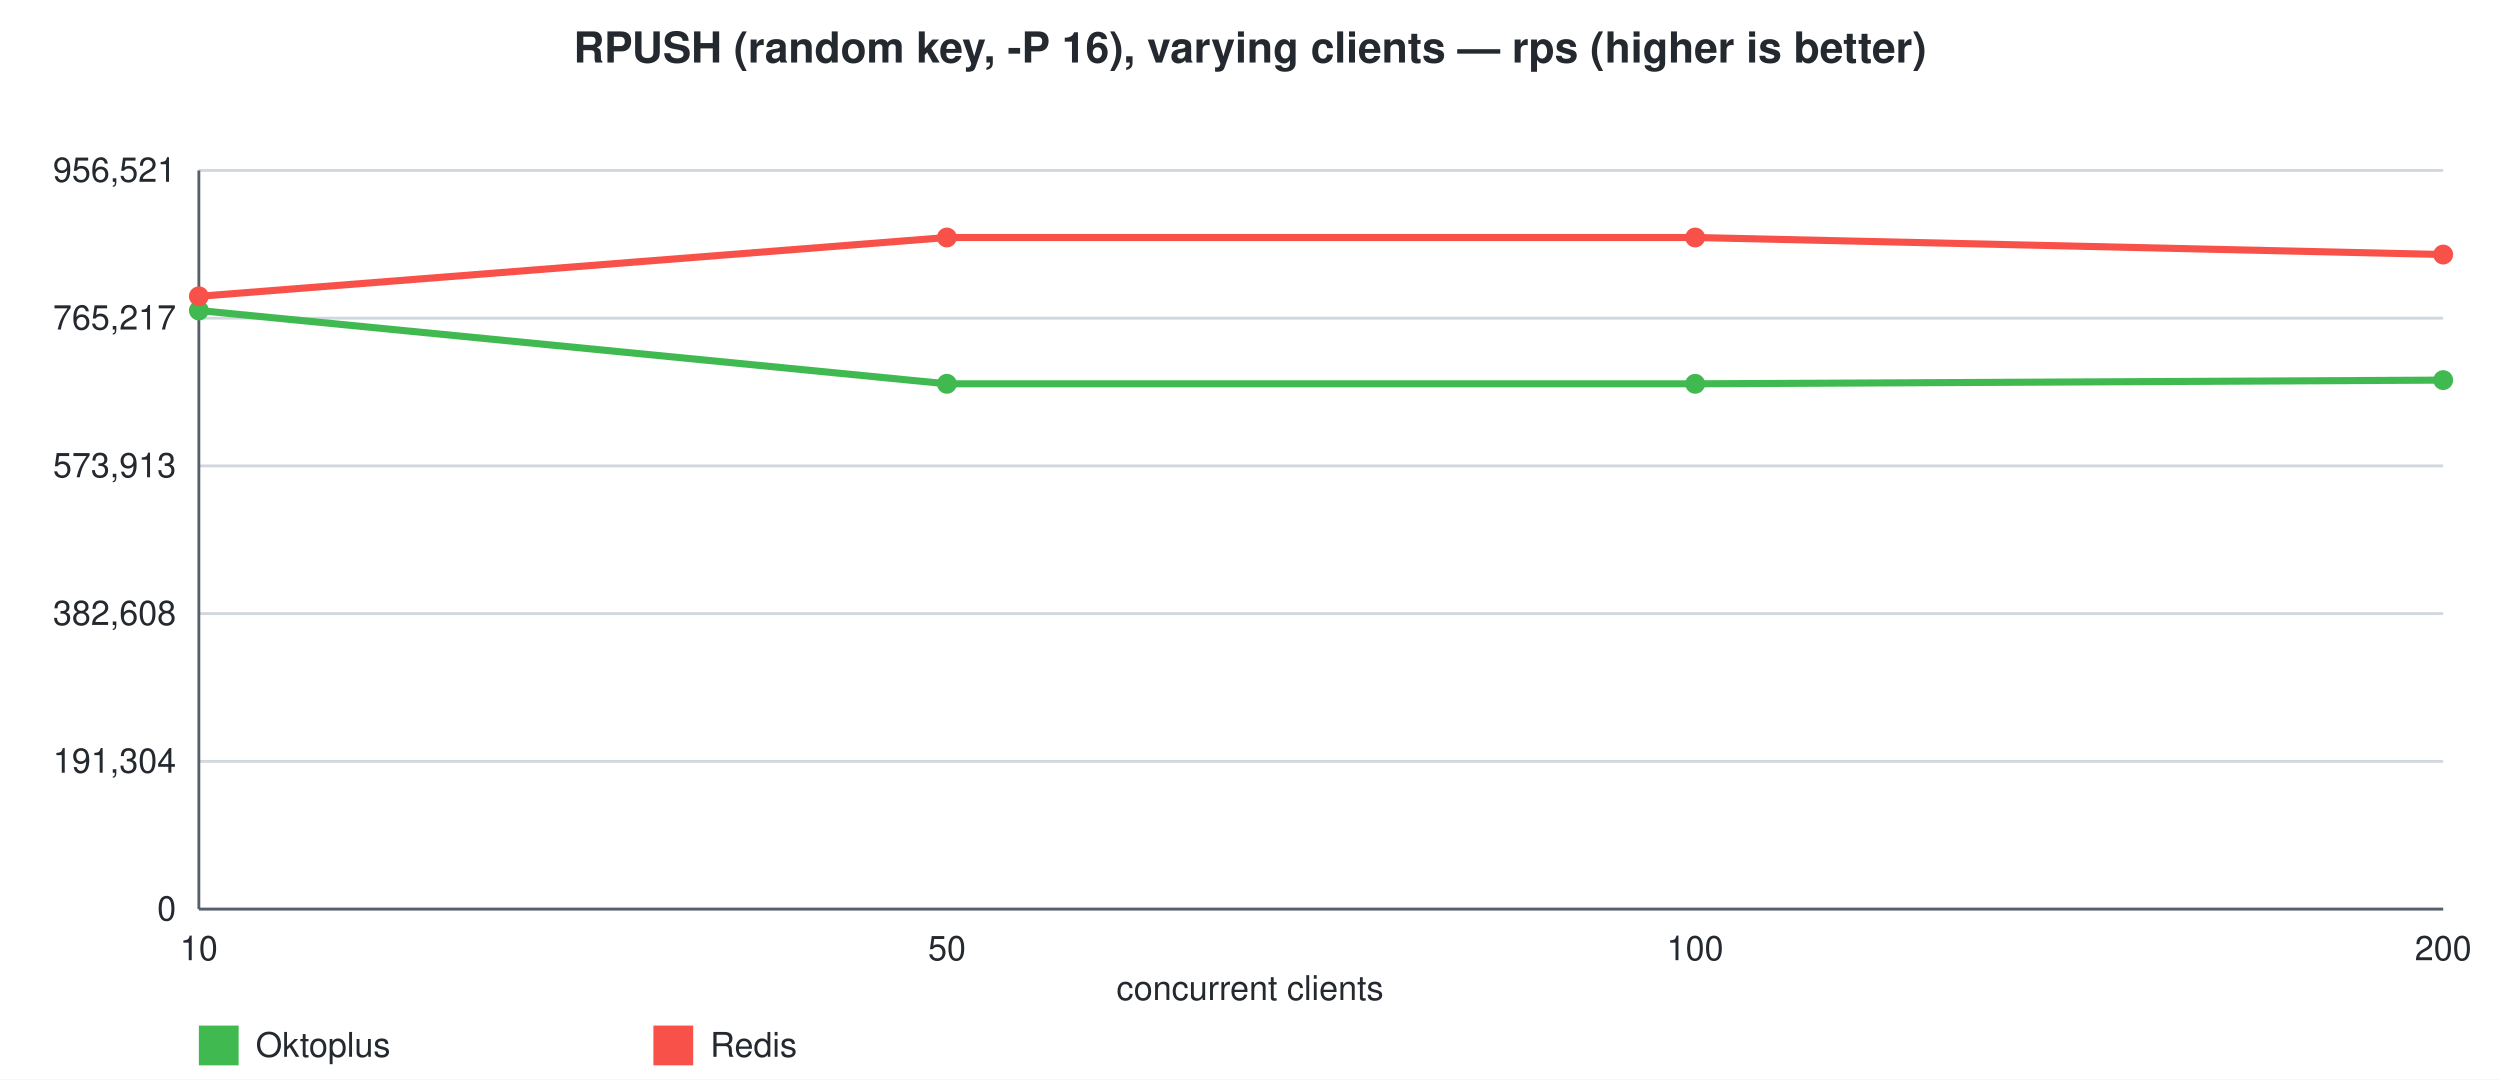
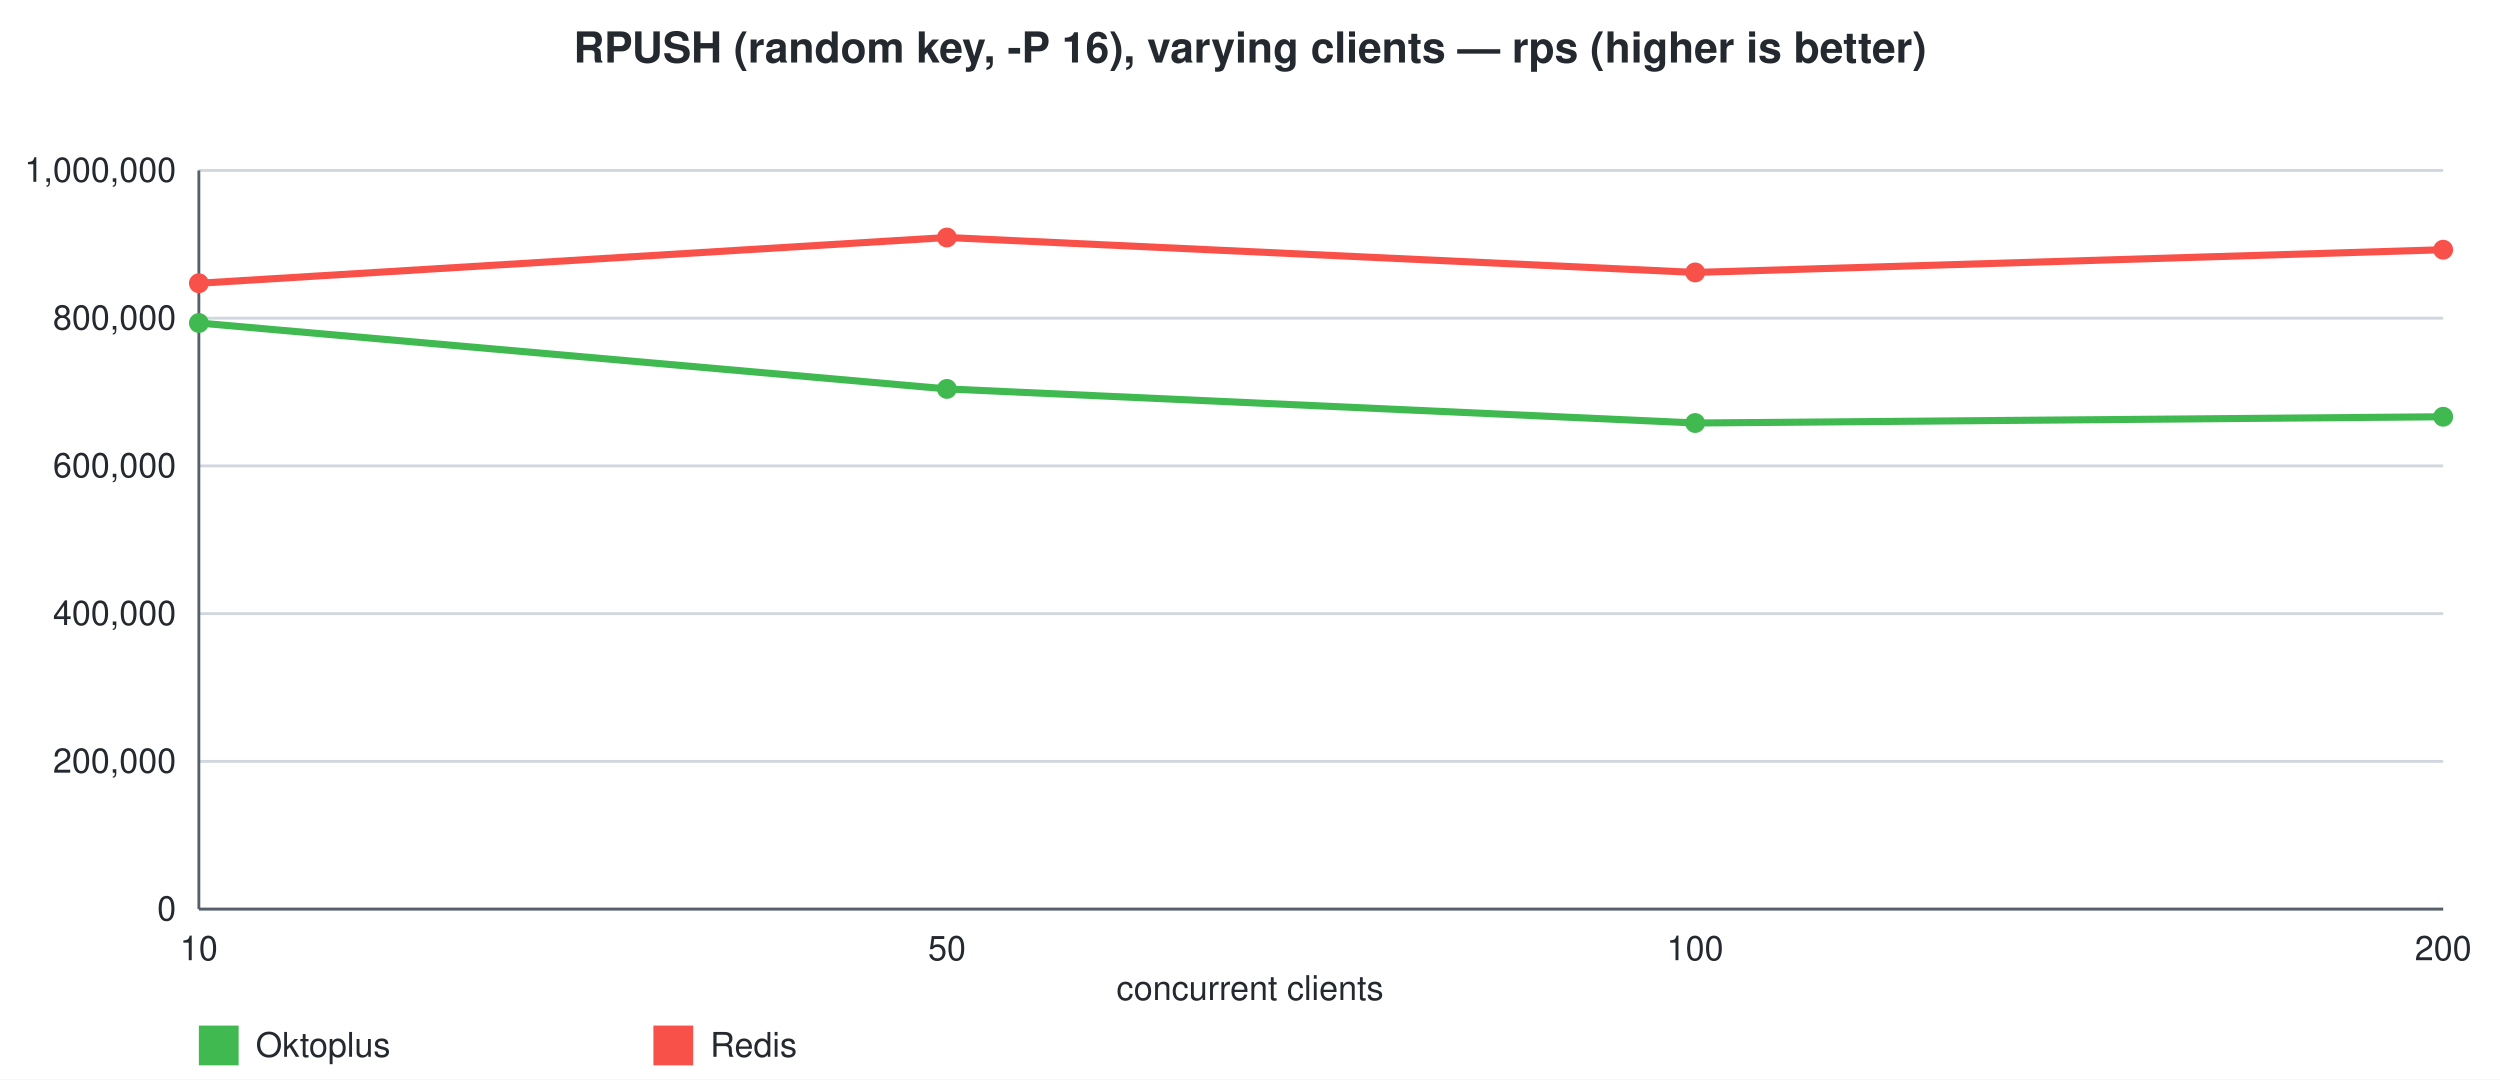
<svg xmlns="http://www.w3.org/2000/svg" width="880" height="380" viewBox="0 0 880 380" font-family="-apple-system, Segoe UI, Helvetica, Arial, sans-serif" font-size="12">
  <rect width="880" height="380" fill="#ffffff" />
  <text x="440.0" y="22" text-anchor="middle" fill="#24292f" font-size="15" font-weight="600">RPUSH (random key, -P 16), varying clients — rps (higher is better)</text>
  <line x1="70" y1="320.0" x2="860" y2="320.0" stroke="#d0d7de" stroke-width="1" />
  <text x="62" y="324.0" text-anchor="end" fill="#24292f">0</text>
  <line x1="70" y1="268.0" x2="860" y2="268.0" stroke="#d0d7de" stroke-width="1" />
-   <text x="62" y="272.0" text-anchor="end" fill="#24292f">191,304</text>
+   <text x="62" y="272.0" text-anchor="end" fill="#24292f">200,000</text>
  <line x1="70" y1="216.0" x2="860" y2="216.0" stroke="#d0d7de" stroke-width="1" />
-   <text x="62" y="220.0" text-anchor="end" fill="#24292f">382,608</text>
-   <line x1="70" y1="164.0" x2="860" y2="164.0" stroke="#d0d7de" stroke-width="1" />
-   <text x="62" y="168.0" text-anchor="end" fill="#24292f">573,913</text>
-   <line x1="70" y1="112" x2="860" y2="112" stroke="#d0d7de" stroke-width="1" />
-   <text x="62" y="116" text-anchor="end" fill="#24292f">765,217</text>
+   <text x="62" y="220.0" text-anchor="end" fill="#24292f">400,000</text>
+   <line x1="70" y1="164" x2="860" y2="164" stroke="#d0d7de" stroke-width="1" />
+   <text x="62" y="168" text-anchor="end" fill="#24292f">600,000</text>
+   <line x1="70" y1="112.0" x2="860" y2="112.0" stroke="#d0d7de" stroke-width="1" />
+   <text x="62" y="116.0" text-anchor="end" fill="#24292f">800,000</text>
  <line x1="70" y1="60.0" x2="860" y2="60.0" stroke="#d0d7de" stroke-width="1" />
-   <text x="62" y="64.0" text-anchor="end" fill="#24292f">956,521</text>
+   <text x="62" y="64.0" text-anchor="end" fill="#24292f">1,000,000</text>
  <line x1="70" y1="60" x2="70" y2="320" stroke="#57606a" stroke-width="1" />
  <line x1="70" y1="320" x2="860" y2="320" stroke="#57606a" stroke-width="1" />
  <text x="70.0" y="338" text-anchor="middle" fill="#24292f">10</text>
  <text x="333.333" y="338" text-anchor="middle" fill="#24292f">50</text>
  <text x="596.667" y="338" text-anchor="middle" fill="#24292f">100</text>
  <text x="860.0" y="338" text-anchor="middle" fill="#24292f">200</text>
  <text x="440.0" y="352" text-anchor="middle" fill="#24292f">concurrent clients</text>
-   <polyline fill="none" stroke="#3fb950" stroke-width="2.5" points="70.0,109.3 333.3,135.1 596.7,135.1 860.0,133.8" />
-   <circle cx="70.0" cy="109.3" r="3.5" fill="#3fb950" />
-   <circle cx="333.3" cy="135.1" r="3.5" fill="#3fb950" />
-   <circle cx="596.7" cy="135.1" r="3.5" fill="#3fb950" />
-   <circle cx="860.0" cy="133.8" r="3.5" fill="#3fb950" />
-   <polyline fill="none" stroke="#f85149" stroke-width="2.5" points="70.0,104.3 333.3,83.6 596.7,83.6 860.0,89.6" />
-   <circle cx="70.0" cy="104.3" r="3.5" fill="#f85149" />
+   <polyline fill="none" stroke="#3fb950" stroke-width="2.5" points="70.0,113.7 333.3,136.9 596.7,148.9 860.0,146.7" />
+   <circle cx="70.0" cy="113.7" r="3.5" fill="#3fb950" />
+   <circle cx="333.3" cy="136.9" r="3.5" fill="#3fb950" />
+   <circle cx="596.7" cy="148.9" r="3.5" fill="#3fb950" />
+   <circle cx="860.0" cy="146.7" r="3.5" fill="#3fb950" />
+   <polyline fill="none" stroke="#f85149" stroke-width="2.5" points="70.0,99.7 333.3,83.6 596.7,95.9 860.0,87.9" />
+   <circle cx="70.0" cy="99.7" r="3.5" fill="#f85149" />
  <circle cx="333.3" cy="83.6" r="3.5" fill="#f85149" />
-   <circle cx="596.7" cy="83.6" r="3.5" fill="#f85149" />
-   <circle cx="860.0" cy="89.6" r="3.5" fill="#f85149" />
+   <circle cx="596.7" cy="95.9" r="3.5" fill="#f85149" />
+   <circle cx="860.0" cy="87.9" r="3.5" fill="#f85149" />
  <rect x="70" y="361" width="14" height="14" fill="#3fb950" />
  <text x="90" y="372" fill="#24292f">Oktoplus</text>
  <rect x="230" y="361" width="14" height="14" fill="#f85149" />
  <text x="250" y="372" fill="#24292f">Redis</text>
</svg>
